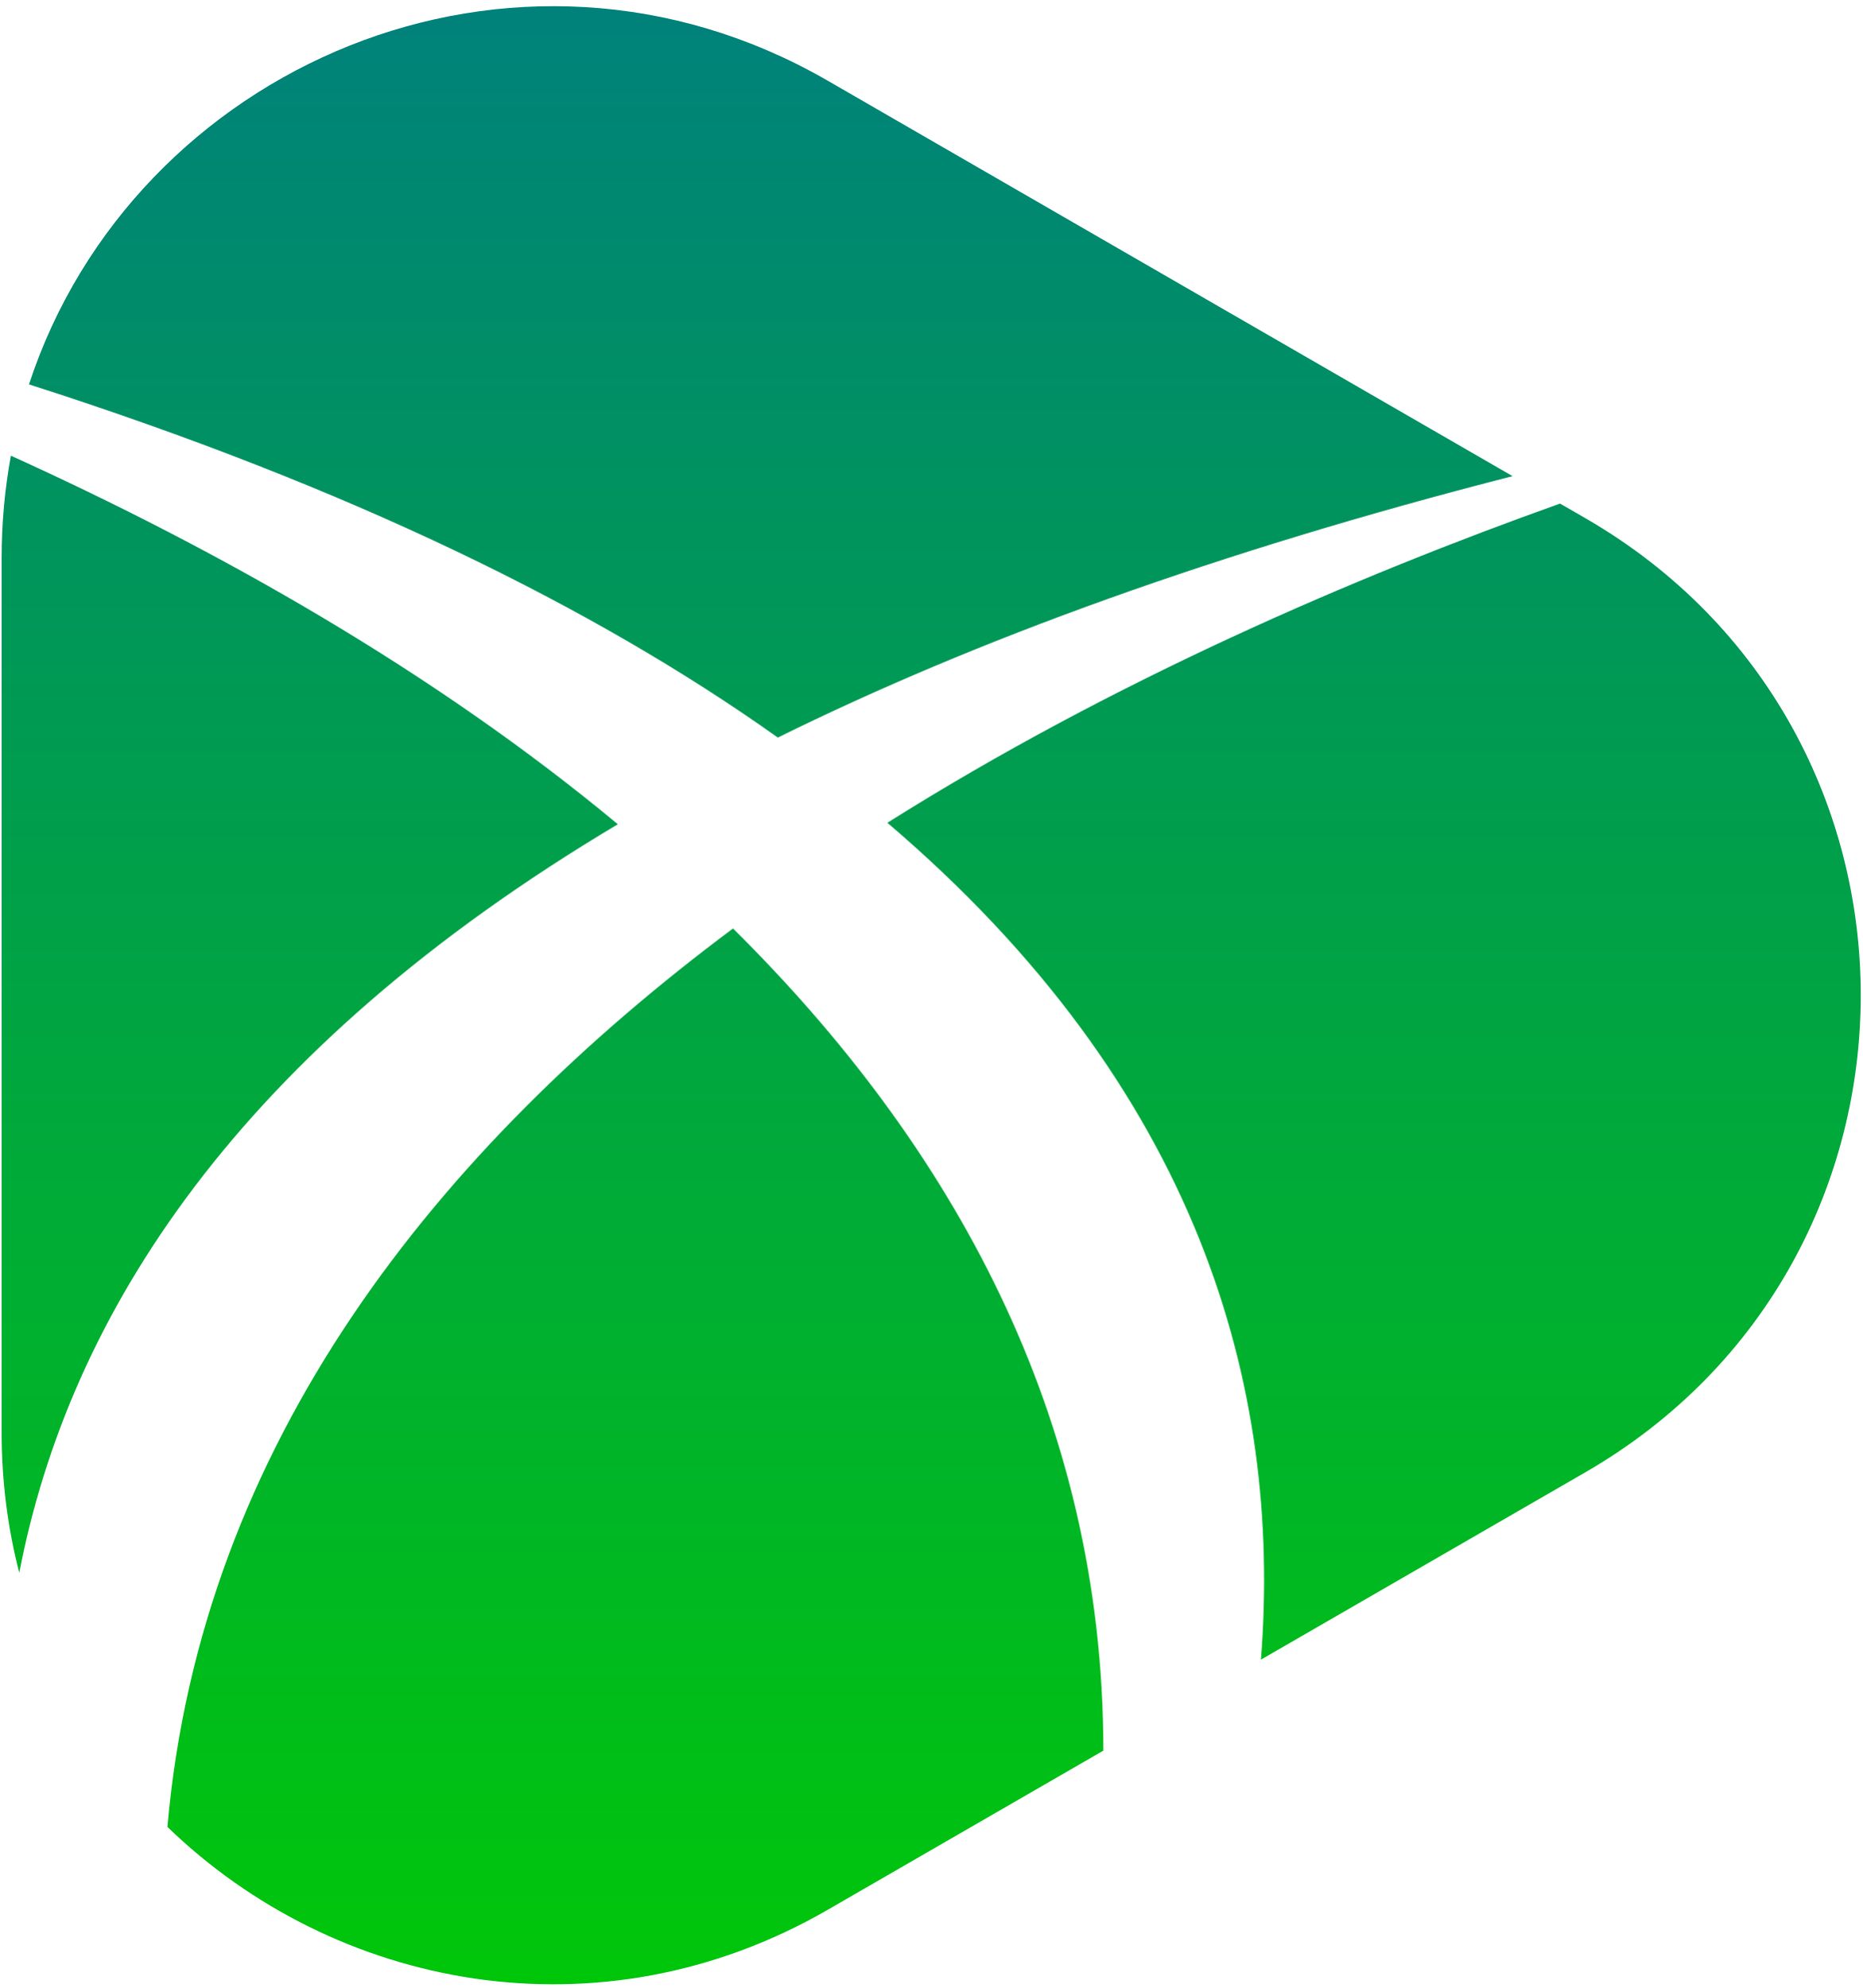
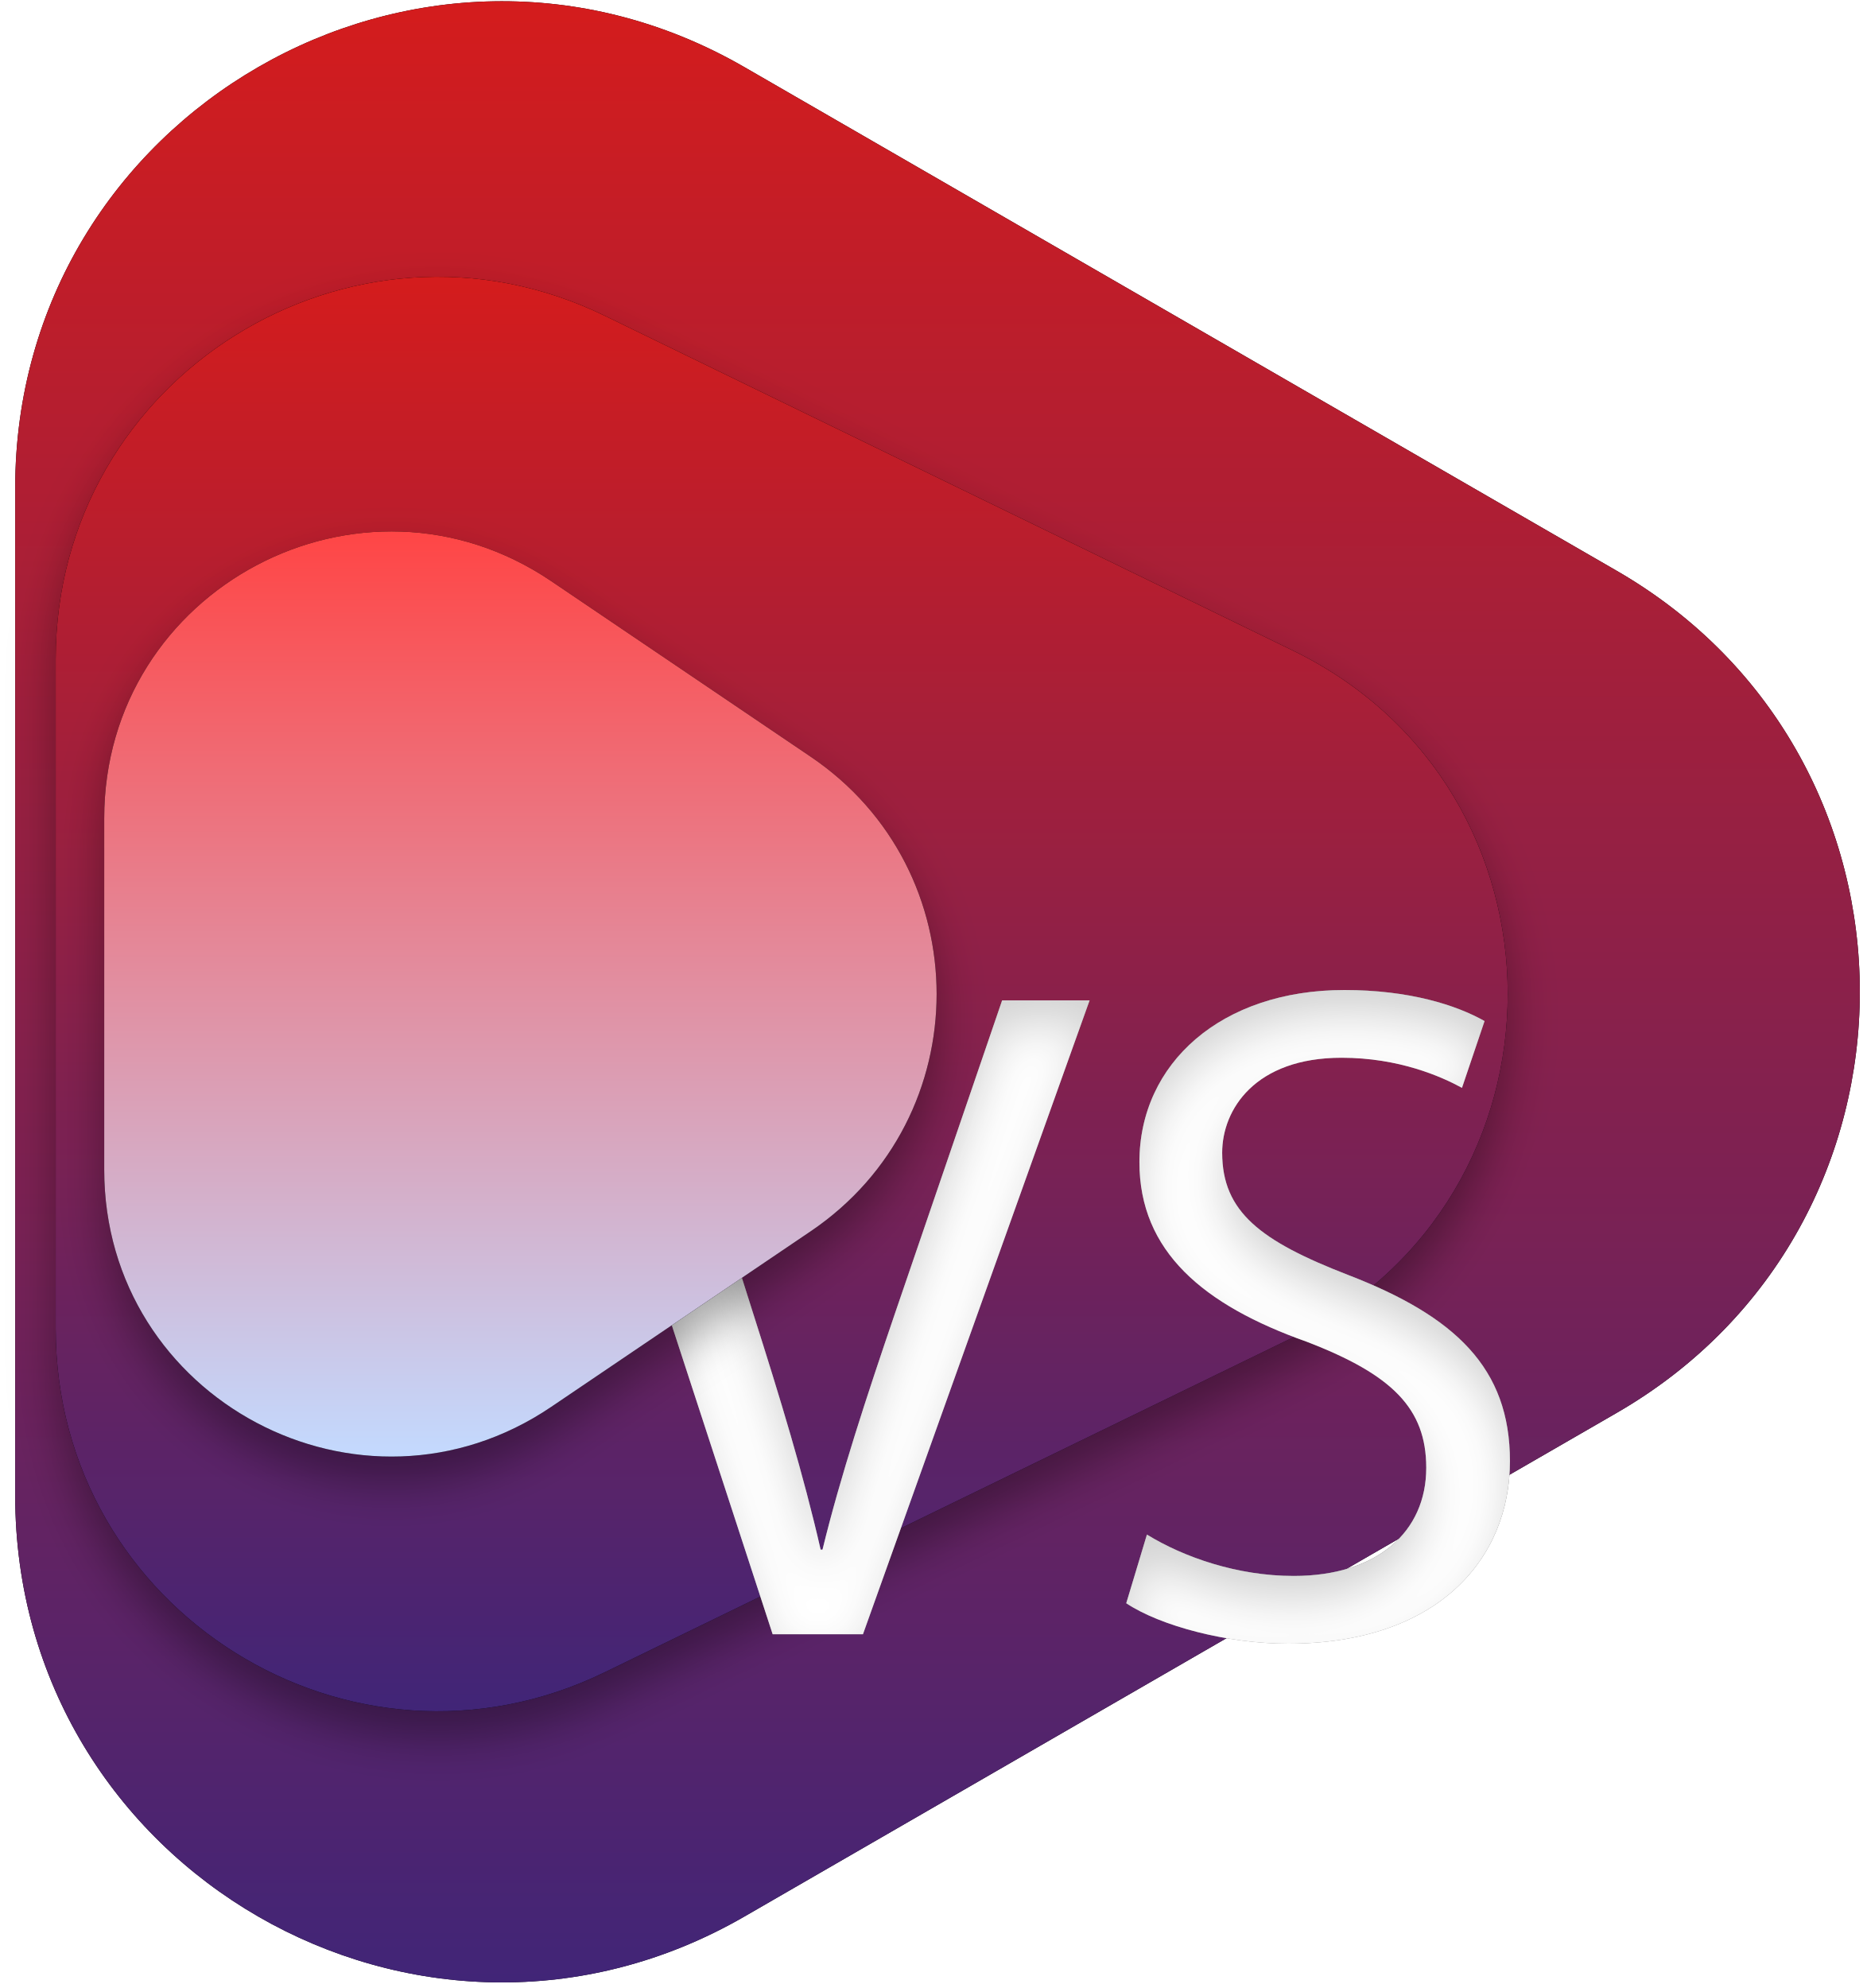
- <svg xmlns="http://www.w3.org/2000/svg" width="284px" height="303px">
+ <svg xmlns="http://www.w3.org/2000/svg" width="215px" height="229px">
  <defs>
    <linearGradient id="PSgrad_0" x1="0%" x2="0%" y1="100%" y2="0%">
-       <stop offset="0%" stop-color="rgb(0,199,9)" stop-opacity="1" />
-       <stop offset="100%" stop-color="rgb(0,129,124)" stop-opacity="1" />
+       <stop offset="0%" stop-color="rgb(64,37,120)" stop-opacity="1" />
+       <stop offset="100%" stop-color="rgb(213,28,28)" stop-opacity="1" />
+     </linearGradient>
+     <filter filterUnits="userSpaceOnUse" id="Filter_0" x="0px" y="28px" width="181px" height="180px">
+       <feOffset in="SourceAlpha" dx="0" dy="3" />
+       <feGaussianBlur result="blurOut" stdDeviation="2.646" />
+       <feFlood flood-color="rgb(0, 0, 0)" result="floodOut" />
+       <feComposite operator="atop" in="floodOut" in2="blurOut" />
+       <feComponentTransfer>
+         <feFuncA type="linear" slope="0.35" />
+       </feComponentTransfer>
+       <feMerge>
+         <feMergeNode />
+         <feMergeNode in="SourceGraphic" />
+       </feMerge>
+     </filter>
+     <filter id="Filter_1">
+       <feOffset in="SourceAlpha" dx="0" dy="3" />
+       <feGaussianBlur result="blurOut" stdDeviation="2.646" />
+       <feFlood flood-color="rgb(0, 0, 0)" result="floodOut" />
+       <feComposite operator="out" in="floodOut" in2="blurOut" result="compOut" />
+       <feComposite operator="in" in="compOut" in2="SourceAlpha" />
+       <feComponentTransfer>
+         <feFuncA type="linear" slope="0.35" />
+       </feComponentTransfer>
+       <feBlend mode="multiply" in2="SourceGraphic" />
+     </filter>
+     <filter id="Filter_2">
+       <feFlood flood-color="rgb(255, 255, 255)" flood-opacity="1" result="floodOut" />
+       <feComposite operator="atop" in="floodOut" in2="SourceGraphic" result="compOut" />
+       <feBlend mode="normal" in="compOut" in2="SourceGraphic" />
+     </filter>
+     <filter filterUnits="userSpaceOnUse" id="Filter_3" x="6px" y="58px" width="109px" height="120px">
+       <feOffset in="SourceAlpha" dx="0" dy="3" />
+       <feGaussianBlur result="blurOut" stdDeviation="2.646" />
+       <feFlood flood-color="rgb(0, 0, 0)" result="floodOut" />
+       <feComposite operator="atop" in="floodOut" in2="blurOut" />
+       <feComponentTransfer>
+         <feFuncA type="linear" slope="0.35" />
+       </feComponentTransfer>
+       <feMerge>
+         <feMergeNode />
+         <feMergeNode in="SourceGraphic" />
+       </feMerge>
+     </filter>
+     <linearGradient id="PSgrad_1" x1="0%" x2="0%" y1="100%" y2="0%">
+       <stop offset="0%" stop-color="rgb(195,218,255)" stop-opacity="1" />
+       <stop offset="100%" stop-color="rgb(255,69,69)" stop-opacity="1" />
    </linearGradient>
  </defs>
-   <path fill-rule="evenodd" fill="rgb(255, 255, 255)" d="M118.612,112.460 C90.721,92.631 53.462,74.308 4.421,58.609 C20.272,10.213 78.373,-15.322 126.250,12.320 L230.657,72.599 C185.530,84.155 148.613,97.642 118.612,112.460 ZM94.214,125.678 C36.240,160.199 10.539,200.431 2.937,239.807 C1.196,233.055 0.250,225.909 0.250,218.434 L0.250,85.066 C0.250,79.693 0.743,74.491 1.662,69.480 C32.994,83.691 65.953,102.193 94.214,125.678 ZM25.528,278.559 C30.654,219.930 66.847,175.092 111.777,141.571 C144.991,174.440 168.254,215.733 168.252,266.930 L126.250,291.180 C91.330,311.341 50.968,303.213 25.528,278.559 ZM135.317,125.453 C169.785,103.752 206.867,87.849 237.898,76.780 L241.750,79.004 C297.750,111.335 297.750,192.165 241.750,224.496 L192.285,253.055 C195.553,211.324 182.788,165.904 135.317,125.453 Z" />
-   <path fill="url(#PSgrad_0)" d="M118.612,112.460 C90.721,92.631 53.462,74.308 4.421,58.609 C20.272,10.213 78.373,-15.322 126.250,12.320 L230.657,72.599 C185.530,84.155 148.613,97.642 118.612,112.460 ZM94.214,125.678 C36.240,160.199 10.539,200.431 2.937,239.807 C1.196,233.055 0.250,225.909 0.250,218.434 L0.250,85.066 C0.250,79.693 0.743,74.491 1.662,69.480 C32.994,83.691 65.953,102.193 94.214,125.678 ZM25.528,278.559 C30.654,219.930 66.847,175.092 111.777,141.571 C144.991,174.440 168.254,215.733 168.252,266.930 L126.250,291.180 C91.330,311.341 50.968,303.213 25.528,278.559 ZM135.317,125.453 C169.785,103.752 206.867,87.849 237.898,76.780 L241.750,79.004 C297.750,111.335 297.750,192.165 241.750,224.496 L192.285,253.055 C195.553,211.324 182.788,165.904 135.317,125.453 Z" />
+   <path fill-rule="evenodd" fill="rgb(0, 0, 0)" d="M186.250,65.753 C223.583,87.307 223.583,141.193 186.250,162.747 L85.750,220.771 C48.417,242.326 1.750,215.383 1.750,172.274 L1.750,56.226 C1.750,13.117 48.417,-13.826 85.750,7.729 L186.250,65.753 Z" />
+   <path fill="url(#PSgrad_0)" d="M186.250,65.753 C223.583,87.307 223.583,141.193 186.250,162.747 L85.750,220.771 C48.417,242.326 1.750,215.383 1.750,172.274 L1.750,56.226 C1.750,13.117 48.417,-13.826 85.750,7.729 L186.250,65.753 Z" />
+   <g filter="url(#Filter_0)">
+     <path fill-rule="evenodd" fill="rgb(0, 0, 0)" d="M148.937,74.933 C181.940,90.988 181.940,138.012 148.937,154.067 L69.665,192.630 C40.439,206.847 6.417,185.563 6.417,153.063 L6.417,75.937 C6.417,43.437 40.439,22.153 69.665,36.370 L148.937,74.933 Z" />
+   </g>
+   <path fill="url(#PSgrad_0)" d="M148.937,74.933 C181.940,90.988 181.940,138.012 148.937,154.067 L69.665,192.630 C40.439,206.847 6.417,185.563 6.417,153.063 L6.417,75.937 C6.417,43.437 40.439,22.153 69.665,36.370 L148.937,74.933 Z" />
+   <g filter="url(#Filter_1)">
+     <g filter="url(#Filter_2)">
+       <path fill-rule="evenodd" fill="rgb(0, 0, 0)" d="M154.552,121.843 C144.585,121.843 140.793,127.801 140.793,132.785 C140.793,139.610 145.235,142.968 155.310,146.868 C167.661,151.635 173.944,157.594 173.944,168.319 C173.944,179.586 165.602,189.337 148.377,189.337 C141.335,189.337 133.643,187.278 129.743,184.678 L132.126,176.770 C136.351,179.370 142.527,181.536 149.027,181.536 C158.669,181.536 164.302,176.445 164.302,169.078 C164.302,162.252 160.402,158.352 150.544,154.560 C138.626,150.335 131.260,144.160 131.260,133.868 C131.260,122.493 140.685,114.042 154.877,114.042 C162.352,114.042 167.769,115.776 171.019,117.617 L168.419,125.309 C166.036,124.009 161.161,121.843 154.552,121.843 ZM89.010,188.253 L65.176,115.234 L75.360,115.234 L86.735,151.202 C89.877,161.061 92.585,169.944 94.536,178.503 L94.752,178.503 C96.811,170.053 99.844,160.844 103.094,151.310 L115.445,115.234 L125.520,115.234 L99.411,188.253 L89.010,188.253 Z" />
+     </g>
+   </g>
+   <g filter="url(#Filter_3)">
+     <path fill-rule="evenodd" fill="rgb(0, 0, 0)" d="M93.393,87.169 C112.734,100.257 112.734,128.743 93.393,141.831 L63.500,162.059 C41.586,176.888 12.006,161.189 12.006,134.728 L12.006,94.272 C12.006,67.811 41.586,52.112 63.500,66.941 L93.393,87.169 Z" />
+   </g>
+   <path fill="url(#PSgrad_1)" d="M93.393,87.169 C112.734,100.257 112.734,128.743 93.393,141.831 L63.500,162.059 C41.586,176.888 12.006,161.189 12.006,134.728 L12.006,94.272 C12.006,67.811 41.586,52.112 63.500,66.941 L93.393,87.169 Z" />
</svg>
